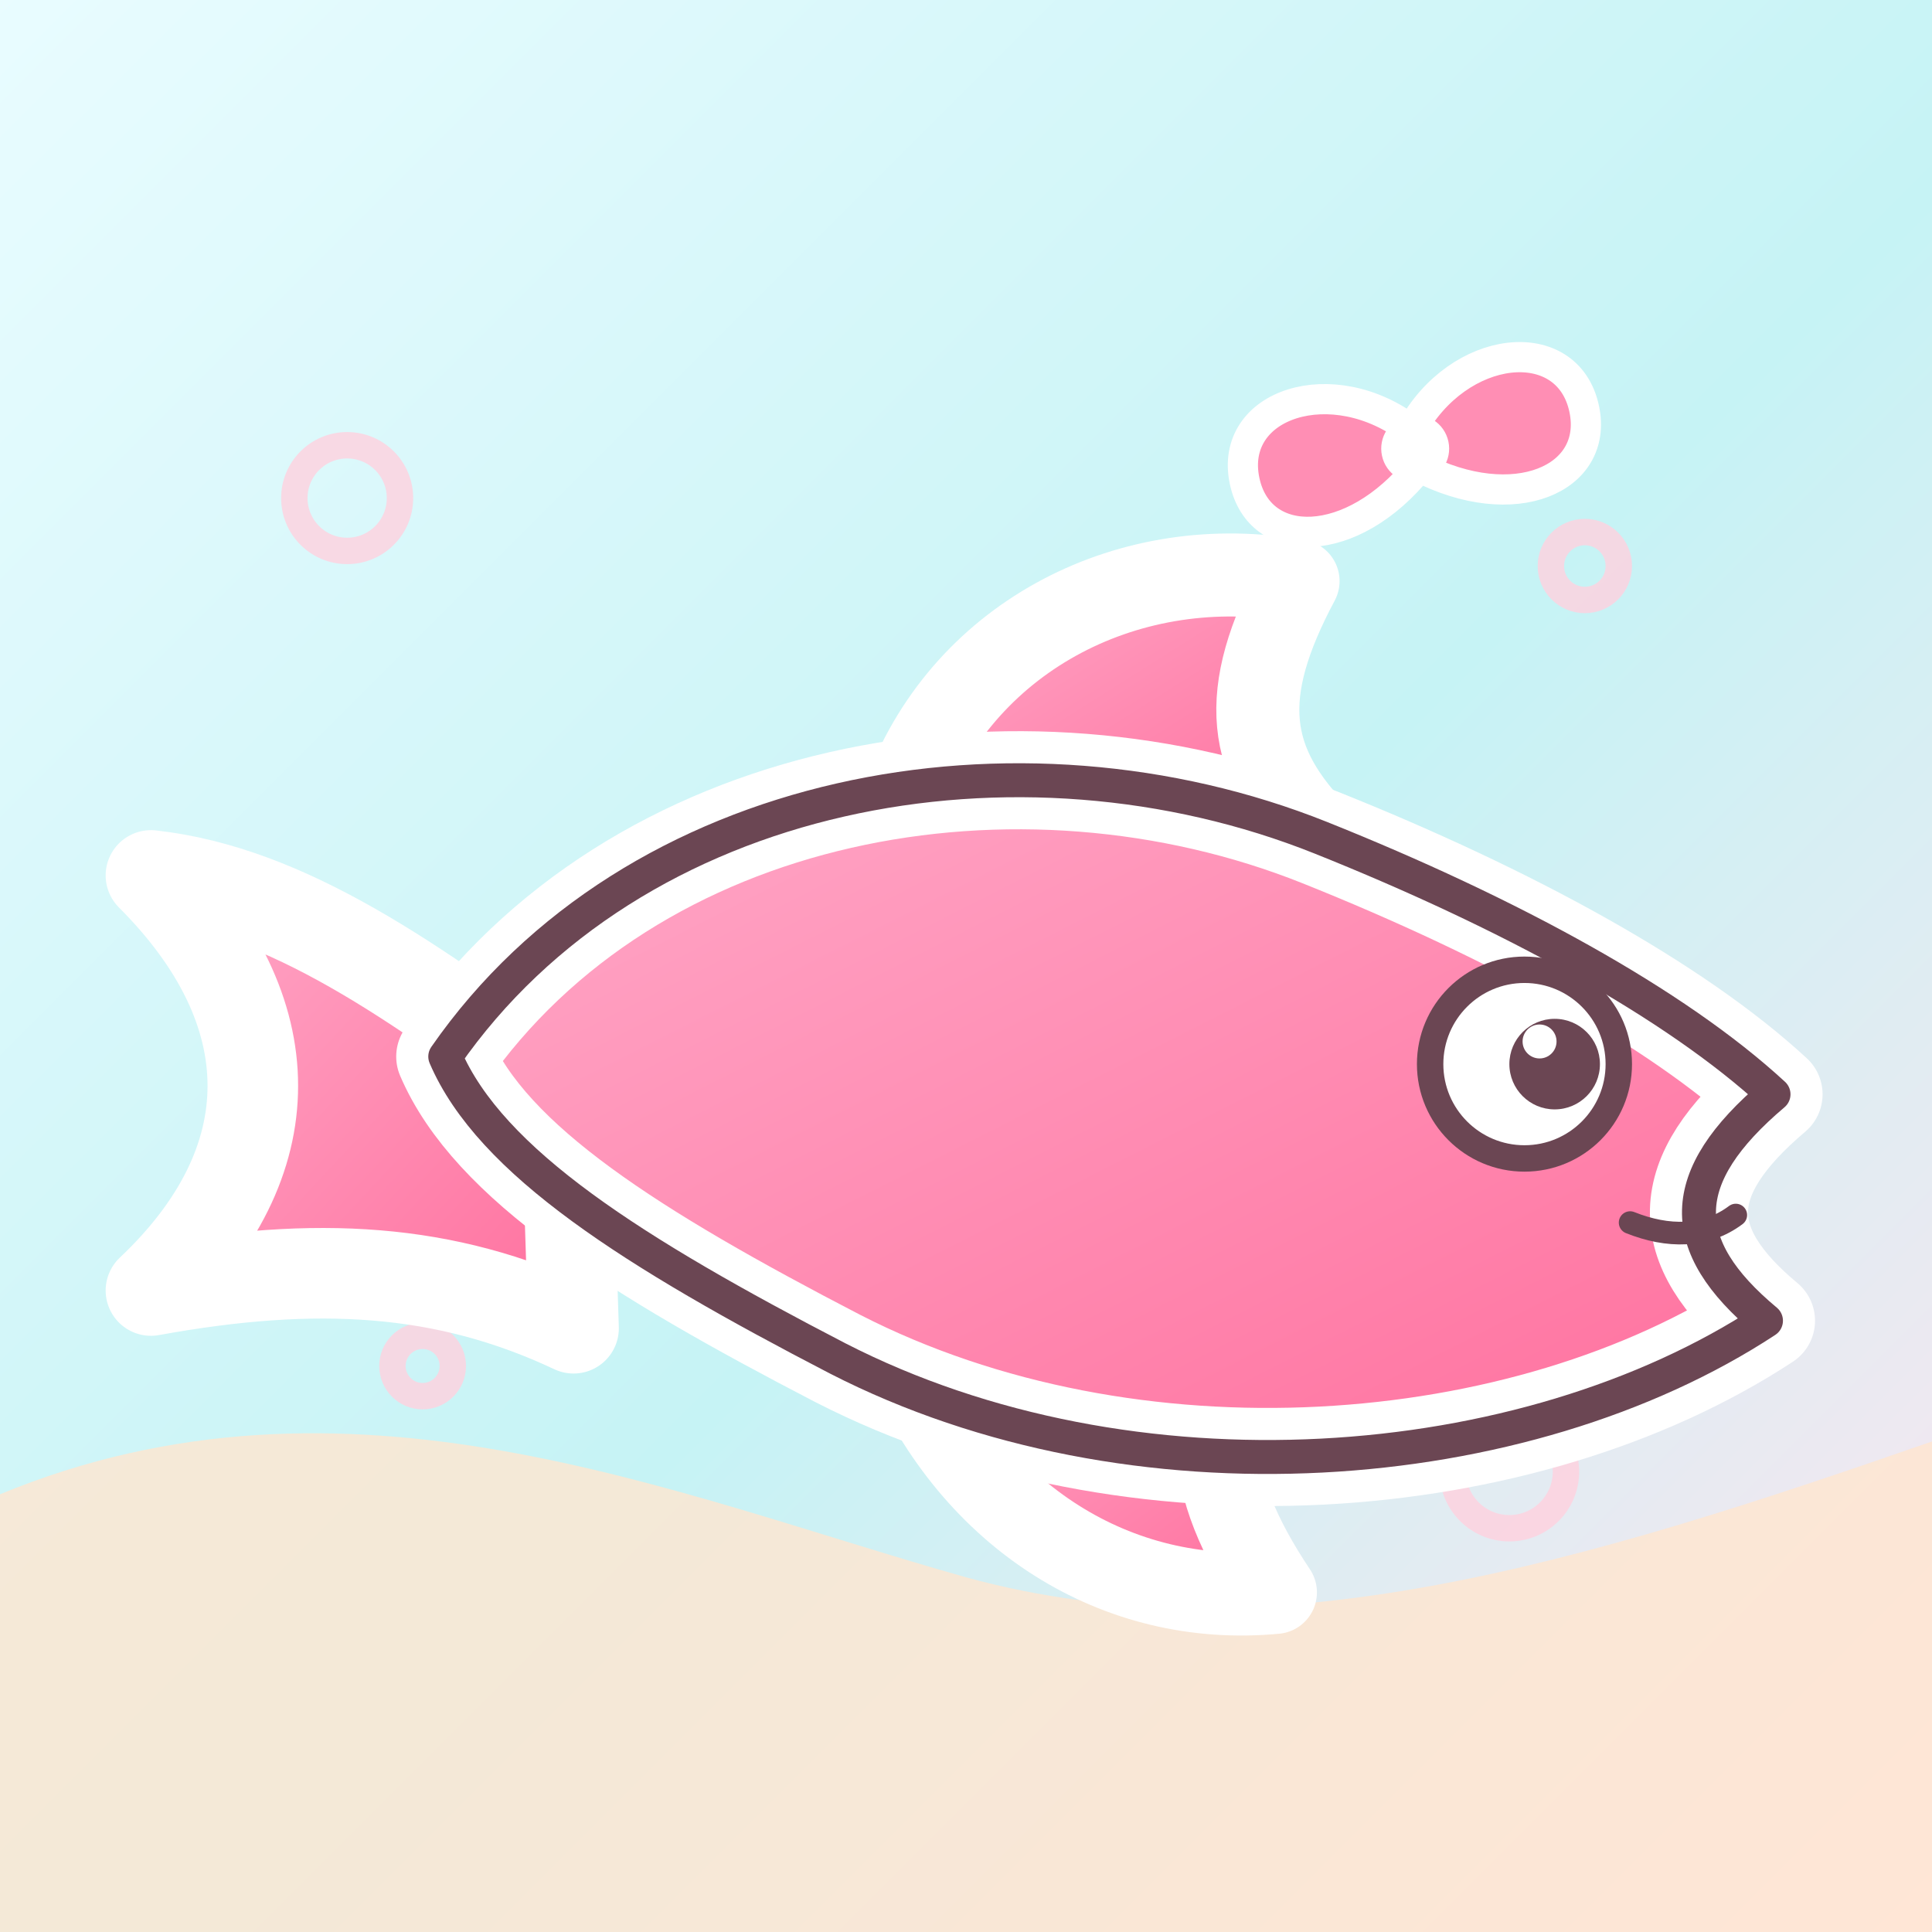
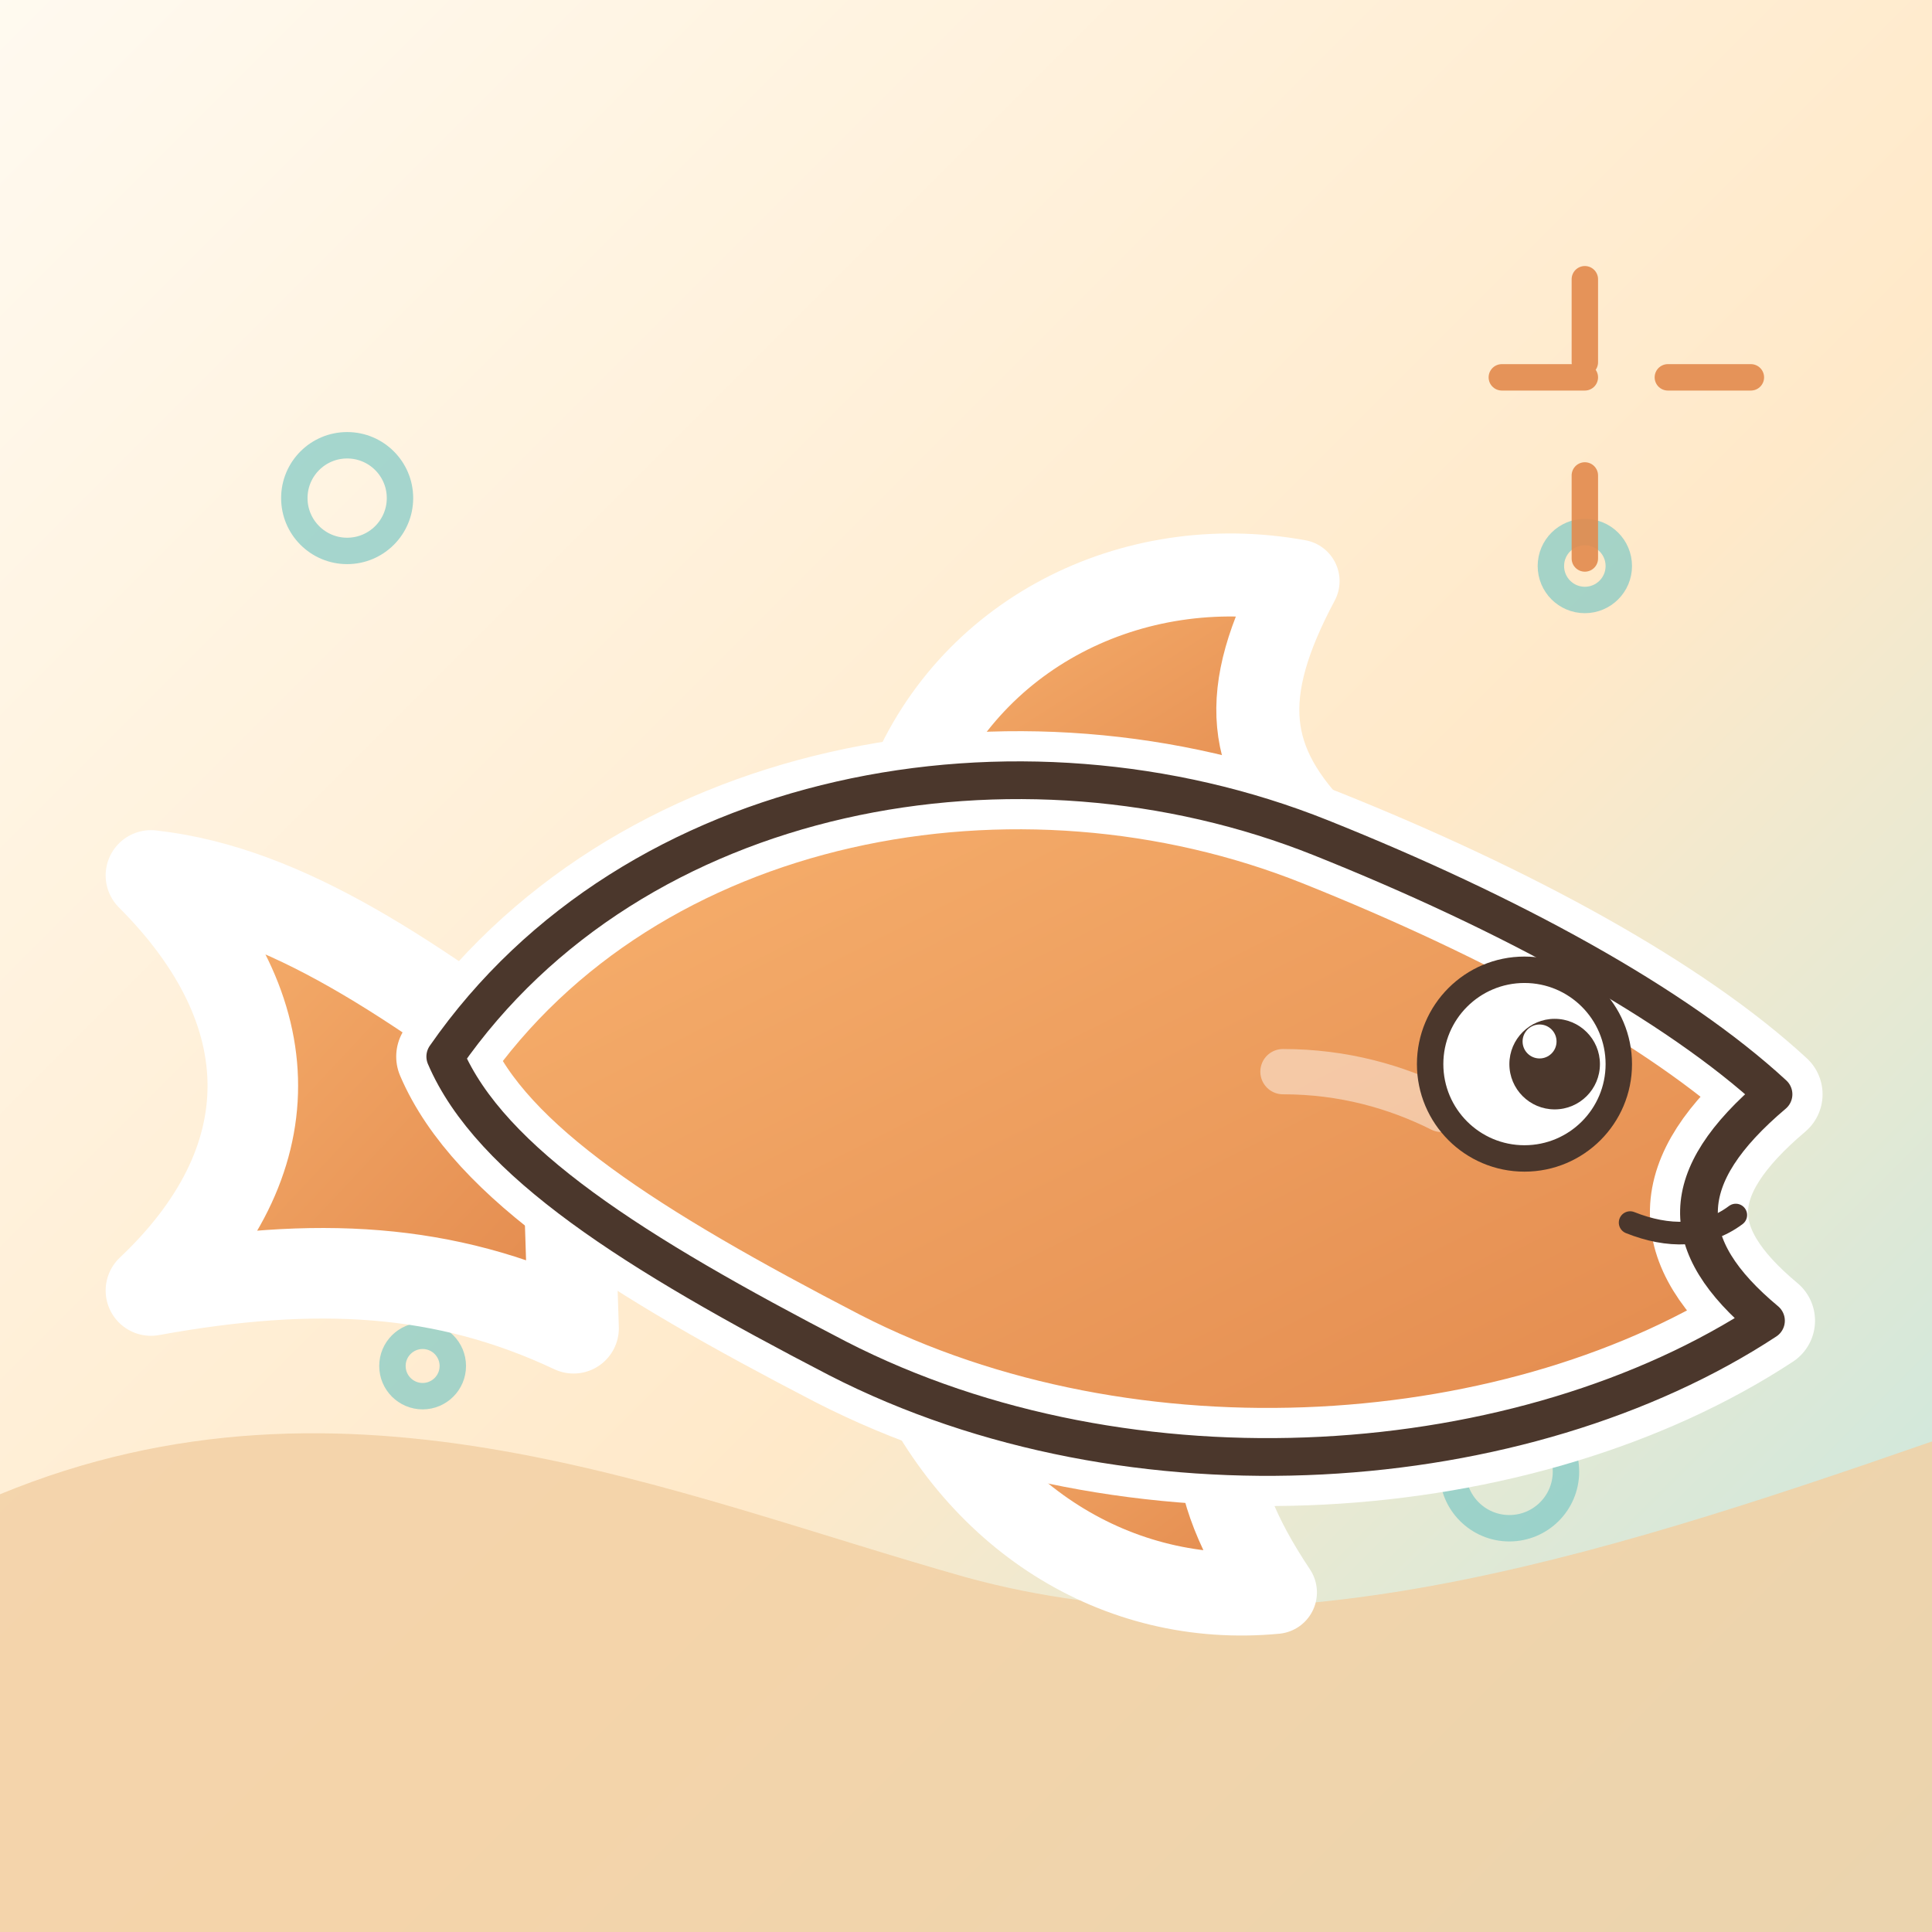
<svg xmlns="http://www.w3.org/2000/svg" viewBox="0 0 512 512">
  <defs>
    <linearGradient id="bg" x1="0" y1="0" x2="1" y2="1">
-       <stop offset="0" stop-color="#e9fcff" />
-       <stop offset="0.55" stop-color="#c6f3f5" />
-       <stop offset="1" stop-color="#ffe4ef" />
+       <stop offset="0" stop-color="#fffaf0" />
+       <stop offset="0.58" stop-color="#ffe9c9" />
+       <stop offset="1" stop-color="#bfe8e3" />
    </linearGradient>
    <linearGradient id="fish" x1="0" y1="0" x2="1" y2="1">
-       <stop offset="0" stop-color="#ffa9c8" />
-       <stop offset="1" stop-color="#ff709e" />
+       <stop offset="0" stop-color="#f8b26f" />
+       <stop offset="1" stop-color="#e2894d" />
    </linearGradient>
  </defs>
  <rect width="512" height="512" fill="url(#bg)" />
-   <path d="M0 396 C92 358 178 396 256 418 C336 440 420 414 512 382 L512 512 L0 512 Z" fill="#ffe6cf" opacity="0.8" />
-   <g fill="none" stroke="#ffd1df" stroke-width="7" opacity="0.8">
+   <path d="M0 396 C92 358 178 396 256 418 C336 440 420 414 512 382 L512 512 L0 512 Z" fill="#f2d0a4" opacity="0.85" />
+   <g fill="none" stroke="#7fc9c4" stroke-width="7" opacity="0.7">
    <circle cx="92" cy="132" r="14" />
    <circle cx="420" cy="150" r="9" />
    <circle cx="400" cy="390" r="15" />
    <circle cx="112" cy="362" r="8" />
  </g>
+   <g stroke="#e2894d" stroke-width="7" stroke-linecap="round" opacity="0.9">
+     <path d="M420 74v22M420 126v22M398 100h22M442 100h22" />
+   </g>
  <path d="M150 290 C110 260 76 236 40 232 C76 268 76 308 40 342 C84 334 118 336 152 352 Z" fill="url(#fish)" stroke="#ffffff" stroke-width="24" stroke-linejoin="round" />
  <path d="M240 210 C256 168 300 146 344 154 C328 184 330 202 350 222 Z" fill="url(#fish)" stroke="#ffffff" stroke-width="22" stroke-linejoin="round" />
  <path d="M240 360 C258 402 296 426 338 422 C318 392 318 372 336 350 Z" fill="url(#fish)" stroke="#ffffff" stroke-width="22" stroke-linejoin="round" />
  <path d="M118 280 C168 208 270 190 350 222 C400 242 444 266 470 290 C444 312 444 330 468 350 C404 392 300 400 222 360 C168 332 130 308 118 280 Z" fill="url(#fish)" stroke="#ffffff" stroke-width="26" stroke-linejoin="round" />
-   <path d="M118 280 C168 208 270 190 350 222 C400 242 444 266 470 290 C444 312 444 330 468 350 C404 392 300 400 222 360 C168 332 130 308 118 280 Z" fill="none" stroke="#6b4653" stroke-width="9" stroke-linejoin="round" />
-   <circle cx="404" cy="282" r="25" fill="#ffffff" stroke="#6b4653" stroke-width="7" />
-   <circle cx="412" cy="282" r="12" fill="#6b4653" />
+   <path d="M118 280 C168 208 270 190 350 222 C400 242 444 266 470 290 C444 312 444 330 468 350 C404 392 300 400 222 360 C168 332 130 308 118 280 Z" fill="none" stroke="#4b372c" stroke-width="10" stroke-linejoin="round" />
+   <path d="M340 284 C356 284 370 288 382 294" fill="none" stroke="#ffffff" stroke-width="12" stroke-linecap="round" opacity="0.45" />
+   <circle cx="404" cy="282" r="25" fill="#ffffff" stroke="#4b372c" stroke-width="7" />
+   <circle cx="412" cy="282" r="12" fill="#4b372c" />
  <circle cx="408" cy="276" r="4.5" fill="#ffffff" />
-   <path d="M432 324 C442 328 452 328 460 322" fill="none" stroke="#6b4653" stroke-width="6" stroke-linecap="round" />
-   <g transform="translate(374 114) rotate(-12)">
-     <path d="M0 0 C-17 -20 -46 -17 -46 4 C-46 23 -22 28 0 10 C22 28 46 23 46 4 C46 -17 17 -20 0 0 Z" fill="#ff8eb4" stroke="#ffffff" stroke-width="8" />
-     <circle cx="0" cy="5" r="9" fill="#ffffff" />
-   </g>
+   <path d="M432 324 C442 328 452 328 460 322" fill="none" stroke="#4b372c" stroke-width="6" stroke-linecap="round" />
</svg>
